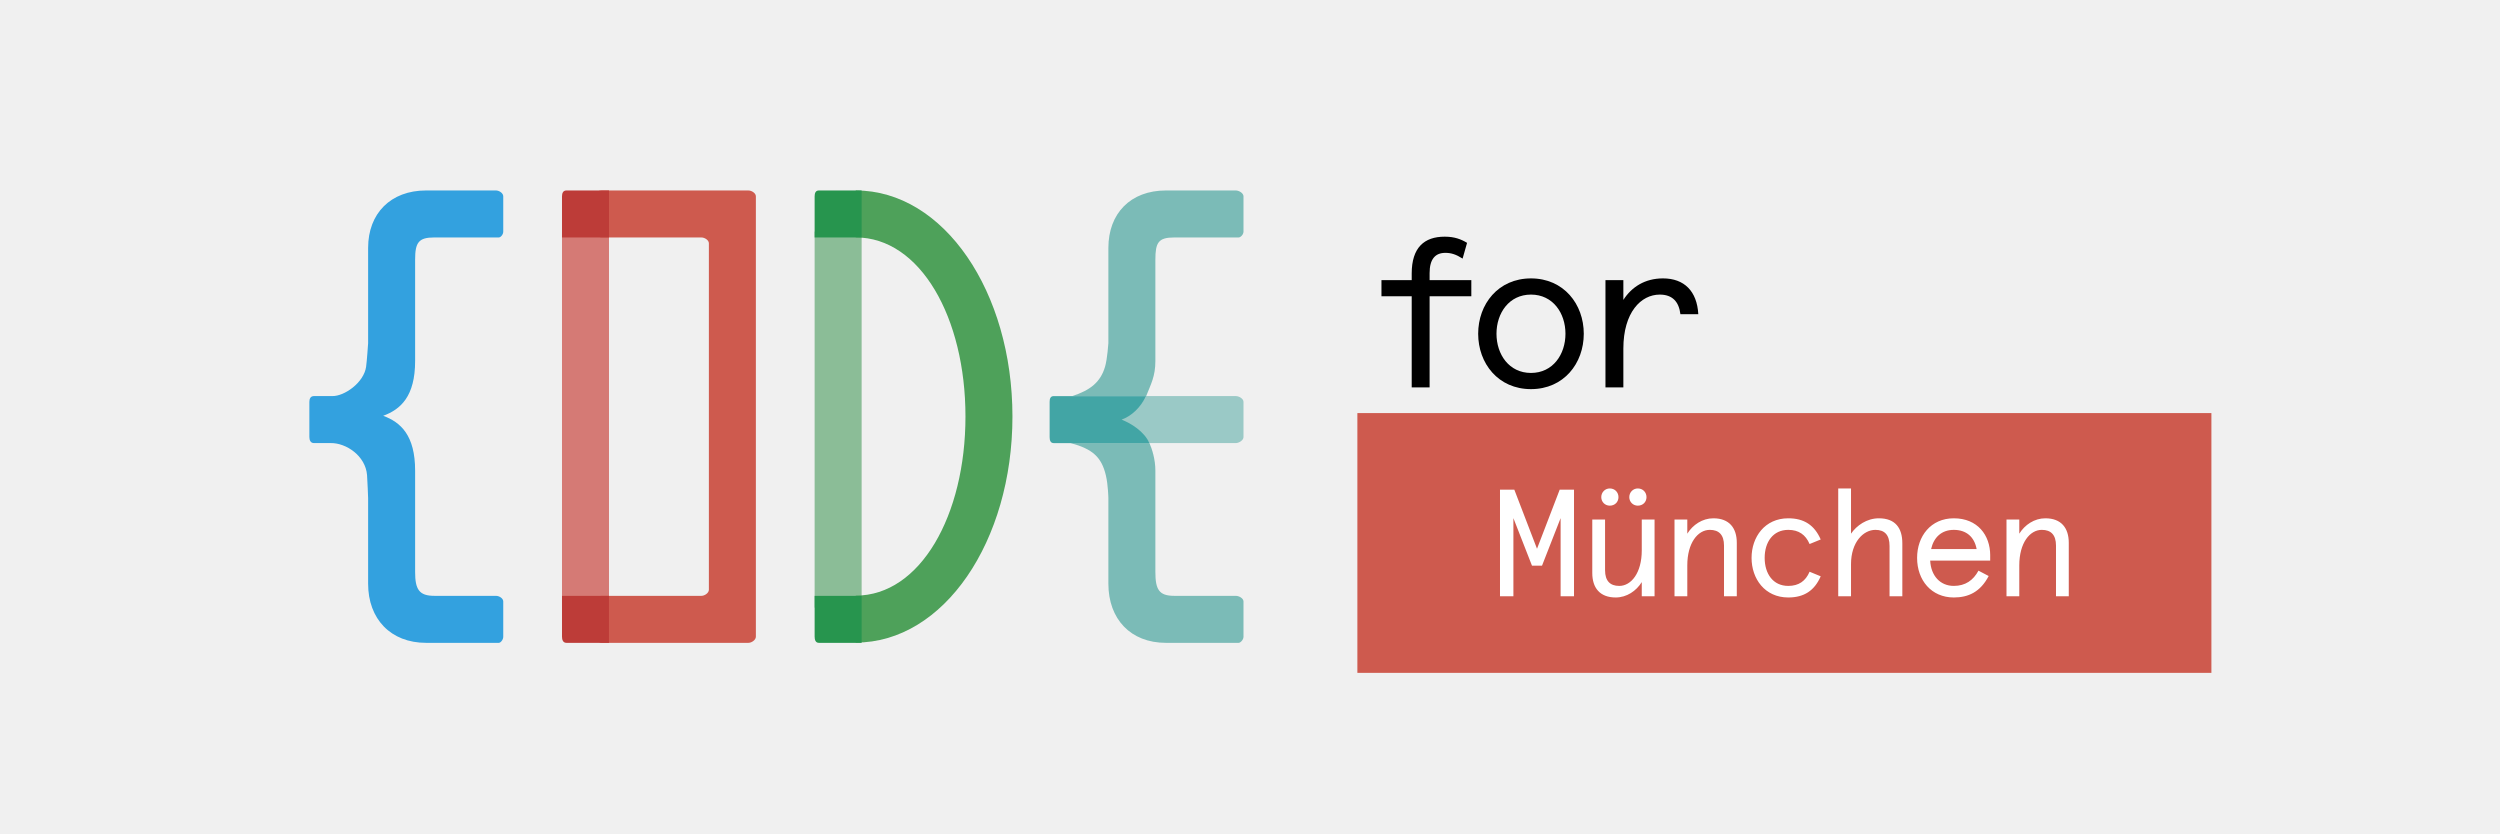
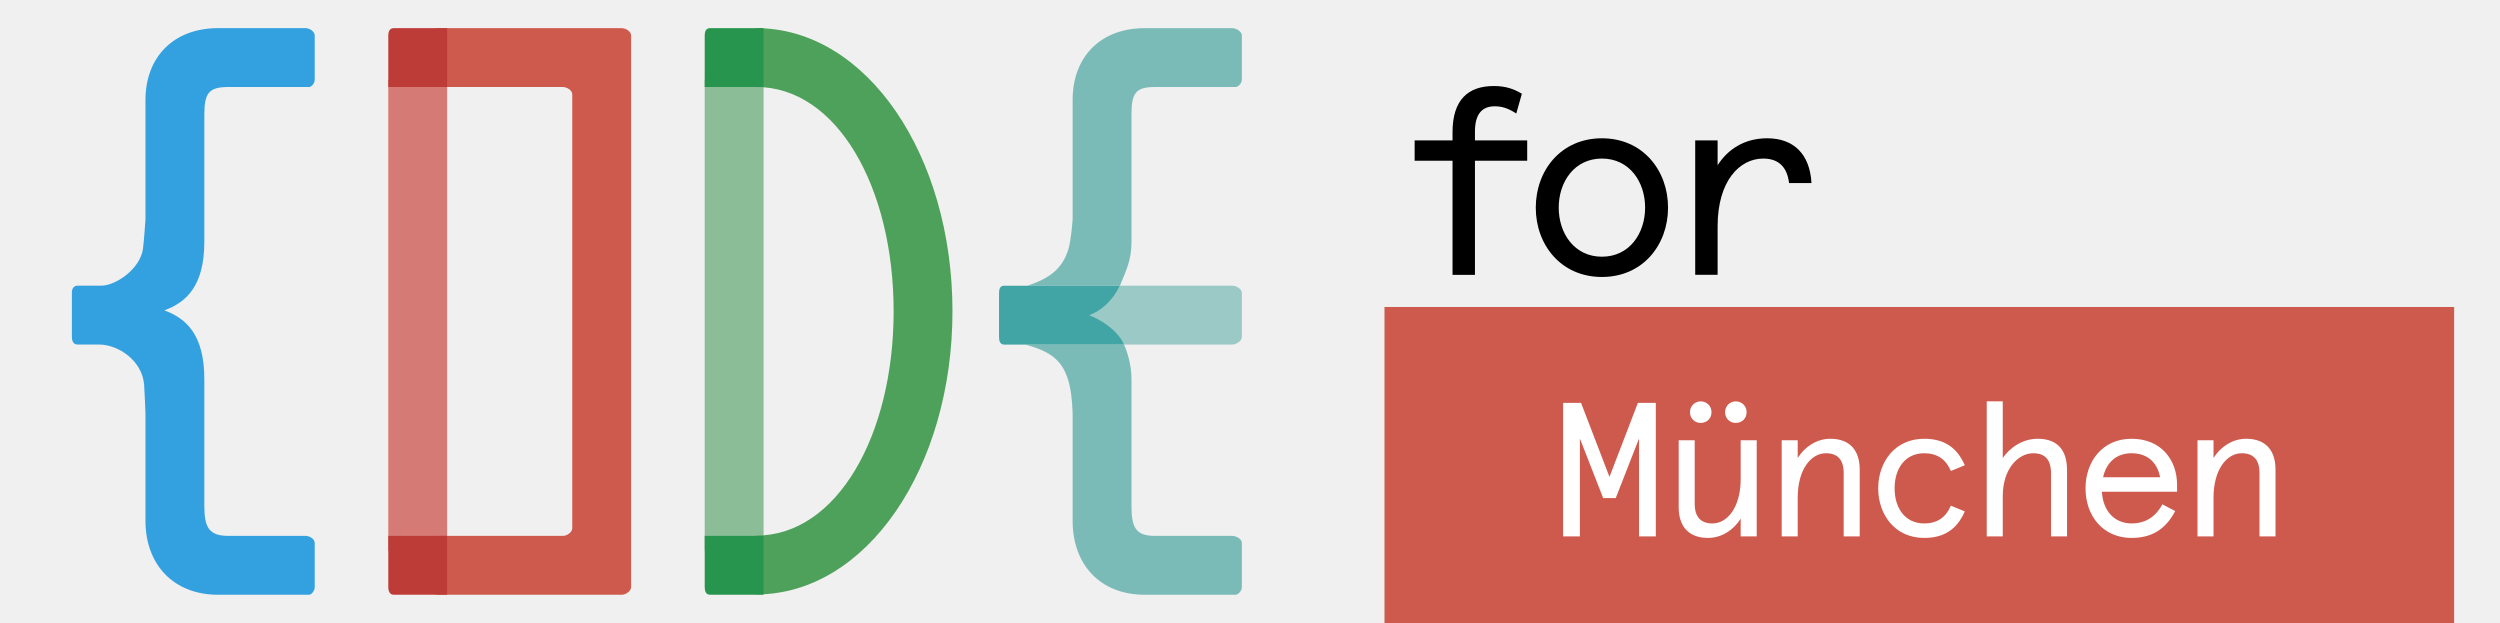
- <svg xmlns="http://www.w3.org/2000/svg" version="1.1" id="Ebene_1" x="0px" y="0px" width="297.64px" height="99.21px" viewBox="0 0 297.64 99.21" enable-background="new 0 0 297.64 99.21" xml:space="preserve">
-   <path d="M174.132,30.788c-0.787-0.507-1.37-0.684-2.054-0.684c-1.217,0-1.875,0.761-1.875,2.41v0.834h4.967v1.928h-4.967v10.849  h-2.131V35.276h-3.601v-1.928h3.601v-0.785c0-3.093,1.495-4.386,3.929-4.386c1.167,0,1.952,0.305,2.662,0.735L174.132,30.788z" />
-   <path d="M182.272,44.401c2.611,0,4.106-2.206,4.106-4.665c0-2.458-1.495-4.664-4.106-4.664c-2.61,0-4.106,2.206-4.106,4.664  C178.166,42.195,179.662,44.401,182.272,44.401 M182.272,33.145c3.902,0,6.286,3.068,6.286,6.592c0,3.524-2.384,6.591-6.286,6.591  c-3.903,0-6.287-3.067-6.287-6.591C175.985,36.212,178.369,33.145,182.272,33.145" />
-   <path d="M200.062,37.404c-0.177-1.47-0.938-2.331-2.458-2.331c-2.23,0-4.334,2.103-4.334,6.439v4.612h-2.13V33.348h2.13v2.358  c0.989-1.547,2.584-2.562,4.714-2.562c2.536,0,4.056,1.522,4.209,4.26H200.062z" />
-   <polygon fill="#D57A75" points="66.909,27.572 66.909,28.268 66.909,72.338 70.595,72.338 71.625,72.338 72.504,72.338   72.504,27.572 " />
+ <svg xmlns="http://www.w3.org/2000/svg" version="1.1" id="Ebene_1" x="0px" y="0px" viewBox="30 20 237.64 59.21" xml:space="preserve">
+   <path d="M174.132,30.788c-0.787-0.507-1.37-0.684-2.054-0.684c-1.217,0-1.875,0.761-1.875,2.41v0.834h4.967v1.928h-4.967v10.849     h-2.131V35.276h-3.601v-1.928h3.601v-0.785c0-3.093,1.495-4.386,3.929-4.386c1.167,0,1.952,0.305,2.662,0.735L174.132,30.788z" />
+   <path d="M182.272,44.401c2.611,0,4.106-2.206,4.106-4.665c0-2.458-1.495-4.664-4.106-4.664c-2.61,0-4.106,2.206-4.106,4.664     C178.166,42.195,179.662,44.401,182.272,44.401 M182.272,33.145c3.902,0,6.286,3.068,6.286,6.592c0,3.524-2.384,6.591-6.286,6.591     c-3.903,0-6.287-3.067-6.287-6.591C175.985,36.212,178.369,33.145,182.272,33.145" />
+   <path d="M200.062,37.404c-0.177-1.47-0.938-2.331-2.458-2.331c-2.23,0-4.334,2.103-4.334,6.439v4.612h-2.13V33.348h2.13v2.358     c0.989-1.547,2.584-2.562,4.714-2.562c2.536,0,4.056,1.522,4.209,4.26H200.062z" />
+   <polygon fill="#D57A75" points="66.909,27.572 66.909,28.268 66.909,72.338 70.595,72.338 71.625,72.338 72.504,72.338     72.504,27.572 " />
  <g>
-     <path fill="#CE5A4E" d="M89.102,76.535c0.384,0,0.889-0.348,0.889-0.73v-52.43c0-0.383-0.505-0.698-0.889-0.698H71.625   c-0.384,0-0.519,0.157-0.519,0.349v1.048v3.496c0,0.384,0.135,0.702,0.519,0.702h11.884c0.384,0,0.887,0.311,0.887,0.696v41.246   c0,0.383-0.503,0.725-0.887,0.725H71.625c-0.384,0-0.519,0.131-0.519,0.324v1.047v3.496c0,0.383,0.135,0.73,0.519,0.73H89.102z" />
+     <path fill="#CE5A4E" d="M89.102,76.535c0.384,0,0.889-0.348,0.889-0.73v-52.43c0-0.383-0.505-0.698-0.889-0.698H71.625         c-0.384,0-0.519,0.157-0.519,0.349v1.048v3.496c0,0.384,0.135,0.702,0.519,0.702h11.884c0.384,0,0.887,0.311,0.887,0.696v41.246         c0,0.383-0.503,0.725-0.887,0.725H71.625c-0.384,0-0.519,0.131-0.519,0.324v1.047v3.496c0,0.383,0.135,0.73,0.519,0.73H89.102z" />
  </g>
  <polygon fill="#8BBD97" points="96.986,27.572 96.986,28.268 96.986,72.338 101.684,72.338 102.582,72.338 102.582,27.572 " />
  <g>
-     <path fill="#4EA15A" d="M101.882,76.504v-5.592c7.694,0,13.063-9.566,13.063-21.322c0-11.757-5.369-21.322-13.063-21.322v-5.593   c10.492,0,18.656,12.074,18.656,26.915C120.538,64.43,112.374,76.504,101.882,76.504" />
-     <path fill="#33A1DF" d="M43.827,59.307v7.713v2.48c0,4.184,2.678,7.035,6.909,7.035h1.19h3.425h4.04   c0.193,0,0.524-0.348,0.524-0.73v-4.195c0-0.383-0.489-0.672-0.873-0.672h-4.017h-2.05h-1.27c-1.81,0-2.282-0.77-2.282-2.838   v-1.229v-6.729v-4.104c0-4.217-1.715-5.771-3.803-6.535c2.088-0.763,3.803-2.315,3.803-6.53v-2.914v-7.394v-1.755   c0-2.033,0.405-2.64,2.282-2.64h1.58h2.004h4.102c0.193,0,0.524-0.318,0.524-0.702v-4.195c0-0.383-0.489-0.698-0.873-0.698h-3.361   H52.51h-1.774c-4.231,0-6.909,2.74-6.909,6.834v2.196v9.146c0,0-0.139,2.1-0.24,2.814c-0.265,1.891-2.582,3.511-4.017,3.491h-2.199   c-0.385,0-0.539,0.3-0.539,0.685v4.195c0,0.383,0.154,0.715,0.539,0.715h2.008c1.832-0.025,4.145,1.518,4.321,3.82   C43.753,57.24,43.827,59.307,43.827,59.307" />
-     <path fill="#BD3C38" d="M71.625,22.676h-1.982H67.43c-0.384,0-0.521,0.315-0.521,0.699v1.291v2.903v0.703h0.521h4.195h0.88v-0.703   v-4.194v-0.699H71.625z" />
-     <path fill="#BD3C38" d="M66.909,71.611v1.98v2.213c0,0.385,0.137,0.73,0.521,0.73h1.292h2.903h0.879v-0.73v-4.193v-0.672h-0.879   H67.43h-0.521V71.611z" />
-     <path fill="#27954E" d="M101.684,22.676h-1.981H97.49c-0.384,0-0.504,0.315-0.504,0.699v1.291v2.903v0.703h0.504h4.194h0.898   v-0.703v-4.194v-0.699H101.684z" />
-     <path fill="#27954E" d="M96.986,71.611v1.98v2.213c0,0.385,0.12,0.73,0.504,0.73h1.291h2.903h0.898v-0.73v-4.193v-0.672h-0.898   H97.49h-0.504V71.611z" />
-     <path fill="#7BBBB7" d="M131.959,59.307v7.713v2.48c0,4.184,2.627,7.035,6.859,7.035h1.19h3.425h4.04   c0.193,0,0.573-0.348,0.573-0.73v-4.195c0-0.383-0.538-0.672-0.922-0.672h-4.018h-2.05h-1.268c-1.81,0-2.233-0.77-2.233-2.838   v-1.229v-6.729v-4.104c0-1.357-0.398-2.586-0.708-3.287h-9.387c2.579,0.701,3.681,1.623,4.207,3.869   C131.929,57.74,131.959,59.307,131.959,59.307" />
-     <path fill="#7BBBB7" d="M131.562,43.665c-0.542,1.832-1.751,2.793-3.91,3.493h8.807c0.547-1.399,1.096-2.333,1.096-4.184v-2.913   v-7.394v-1.756c0-2.032,0.355-2.639,2.233-2.639h1.579h2.003h4.103c0.193,0,0.573-0.318,0.573-0.702v-4.195   c0-0.384-0.538-0.699-0.922-0.699h-3.36h-3.171h-1.775c-4.232,0-6.859,2.741-6.859,6.835v2.196v9.146   C131.959,40.853,131.833,42.751,131.562,43.665" />
-     <path fill="#9AC9C6" d="M132.924,49.999c1.416,0.52,2.969,1.355,3.923,2.753h10.276c0.385,0,0.923-0.332,0.923-0.715v-4.194   c0-0.386-0.538-0.687-0.923-0.687h-10.664C135.759,48.556,134.096,49.571,132.924,49.999" />
-     <path fill="#42A5A5" d="M125.453,47.158c-0.385,0-0.489,0.301-0.489,0.685v4.195c0,0.385,0.104,0.717,0.489,0.717h2.007h9.387   c-0.63-1.4-2.196-2.358-3.314-2.793c1.172-0.43,2.226-1.404,2.926-2.803h-8.808H125.453z" />
+     <path fill="#4EA15A" d="M101.882,76.504v-5.592c7.694,0,13.063-9.566,13.063-21.322c0-11.757-5.369-21.322-13.063-21.322v-5.593         c10.492,0,18.656,12.074,18.656,26.915C120.538,64.43,112.374,76.504,101.882,76.504" />
+     <path fill="#33A1DF" d="M43.827,59.307v7.713v2.48c0,4.184,2.678,7.035,6.909,7.035h1.19h3.425h4.04         c0.193,0,0.524-0.348,0.524-0.73v-4.195c0-0.383-0.489-0.672-0.873-0.672h-4.017h-2.05h-1.27c-1.81,0-2.282-0.77-2.282-2.838         v-1.229v-6.729v-4.104c0-4.217-1.715-5.771-3.803-6.535c2.088-0.763,3.803-2.315,3.803-6.53v-2.914v-7.394v-1.755         c0-2.033,0.405-2.64,2.282-2.64h1.58h2.004h4.102c0.193,0,0.524-0.318,0.524-0.702v-4.195c0-0.383-0.489-0.698-0.873-0.698h-3.361         H52.51h-1.774c-4.231,0-6.909,2.74-6.909,6.834v2.196v9.146c0,0-0.139,2.1-0.24,2.814c-0.265,1.891-2.582,3.511-4.017,3.491h-2.199         c-0.385,0-0.539,0.3-0.539,0.685v4.195c0,0.383,0.154,0.715,0.539,0.715h2.008c1.832-0.025,4.145,1.518,4.321,3.82         C43.753,57.24,43.827,59.307,43.827,59.307" />
+     <path fill="#BD3C38" d="M71.625,22.676h-1.982H67.43c-0.384,0-0.521,0.315-0.521,0.699v1.291v2.903v0.703h0.521h4.195h0.88v-0.703         v-4.194v-0.699H71.625z" />
+     <path fill="#BD3C38" d="M66.909,71.611v1.98v2.213c0,0.385,0.137,0.73,0.521,0.73h1.292h2.903h0.879v-0.73v-4.193v-0.672h-0.879         H67.43h-0.521V71.611z" />
+     <path fill="#27954E" d="M101.684,22.676h-1.981H97.49c-0.384,0-0.504,0.315-0.504,0.699v1.291v2.903v0.703h0.504h4.194h0.898         v-0.703v-4.194v-0.699H101.684z" />
+     <path fill="#27954E" d="M96.986,71.611v1.98v2.213c0,0.385,0.12,0.73,0.504,0.73h1.291h2.903h0.898v-0.73v-4.193v-0.672h-0.898         H97.49h-0.504V71.611z" />
+     <path fill="#7BBBB7" d="M131.959,59.307v7.713v2.48c0,4.184,2.627,7.035,6.859,7.035h1.19h3.425h4.04         c0.193,0,0.573-0.348,0.573-0.73v-4.195c0-0.383-0.538-0.672-0.922-0.672h-4.018h-2.05h-1.268c-1.81,0-2.233-0.77-2.233-2.838         v-1.229v-6.729v-4.104c0-1.357-0.398-2.586-0.708-3.287h-9.387c2.579,0.701,3.681,1.623,4.207,3.869         C131.929,57.74,131.959,59.307,131.959,59.307" />
+     <path fill="#7BBBB7" d="M131.562,43.665c-0.542,1.832-1.751,2.793-3.91,3.493h8.807c0.547-1.399,1.096-2.333,1.096-4.184v-2.913         v-7.394v-1.756c0-2.032,0.355-2.639,2.233-2.639h1.579h2.003h4.103c0.193,0,0.573-0.318,0.573-0.702v-4.195         c0-0.384-0.538-0.699-0.922-0.699h-3.36h-3.171h-1.775c-4.232,0-6.859,2.741-6.859,6.835v2.196v9.146         C131.959,40.853,131.833,42.751,131.562,43.665" />
+     <path fill="#9AC9C6" d="M132.924,49.999c1.416,0.52,2.969,1.355,3.923,2.753h10.276c0.385,0,0.923-0.332,0.923-0.715v-4.194         c0-0.386-0.538-0.687-0.923-0.687h-10.664C135.759,48.556,134.096,49.571,132.924,49.999" />
+     <path fill="#42A5A5" d="M125.453,47.158c-0.385,0-0.489,0.301-0.489,0.685v4.195c0,0.385,0.104,0.717,0.489,0.717h2.007h9.387         c-0.63-1.4-2.196-2.358-3.314-2.793c1.172-0.43,2.226-1.404,2.926-2.803h-8.808H125.453z" />
  </g>
  <rect x="161.604" y="49.18" fill="#CE5A4E" width="101.677" height="30.928" />
  <g>
-     <path fill="#FFFFFF" d="M246.3,64.625c0-1.758-0.887-2.918-2.791-2.918c-1.305,0-2.447,0.777-3.101,1.83v-1.686h-1.522v9.137h1.522   v-3.68c0-2.666,1.251-4.225,2.683-4.225c1.088,0,1.687,0.598,1.687,1.867v6.037h1.522V64.625z M232.612,63.084   c1.486,0,2.447,0.834,2.719,2.285h-5.421C230.218,63.99,231.144,63.084,232.612,63.084 M236.945,66.111   c0-2.393-1.505-4.404-4.333-4.404c-2.738,0-4.37,2.139-4.37,4.713c0,2.666,1.705,4.713,4.37,4.713c1.704,0,3.154-0.633,4.152-2.555   l-1.215-0.637c-0.617,1.145-1.56,1.814-2.938,1.814c-1.613,0-2.72-1.197-2.811-3.01h7.144V66.111z M226.484,64.68   c0-1.812-0.834-2.973-2.792-2.973c-1.434,0-2.648,0.852-3.318,1.83v-5.385h-1.522v12.836h1.522v-3.824   c0-2.611,1.469-4.08,2.901-4.08c1.106,0,1.687,0.598,1.687,1.922v5.982h1.522V64.68z M215.442,68.068   c-0.471,1.107-1.287,1.688-2.538,1.688c-1.813,0-2.81-1.451-2.81-3.336s0.996-3.336,2.81-3.336c1.251,0,2.067,0.58,2.538,1.686   l1.324-0.543c-0.744-1.705-1.977-2.52-3.862-2.52c-2.792,0-4.37,2.229-4.37,4.713s1.578,4.713,4.37,4.713   c1.886,0,3.118-0.814,3.862-2.52L215.442,68.068z M206.776,64.625c0-1.758-0.889-2.918-2.792-2.918   c-1.306,0-2.448,0.777-3.101,1.83v-1.686h-1.523v9.137h1.523v-3.68c0-2.666,1.25-4.225,2.684-4.225   c1.088,0,1.686,0.598,1.686,1.867v6.037h1.523V64.625z M193.977,59.186c0,0.58,0.452,1.016,1.015,1.016   c0.598,0,1.034-0.436,1.034-1.016s-0.437-1.033-1.034-1.033C194.429,58.152,193.977,58.605,193.977,59.186 M190.641,59.186   c0,0.58,0.452,1.016,1.015,1.016c0.598,0,1.033-0.436,1.033-1.016s-0.436-1.033-1.033-1.033   C191.093,58.152,190.641,58.605,190.641,59.186 M189.57,68.215c0,1.758,0.888,2.918,2.792,2.918c1.307,0,2.448-0.779,3.1-1.83   v1.686h1.523v-9.137h-1.523v3.68c0,2.666-1.25,4.225-2.683,4.225c-1.088,0-1.687-0.598-1.687-1.867v-6.037h-1.522V68.215z    M178.583,58.297v12.691h1.596v-9.301l2.212,5.656h1.196l2.213-5.656v9.301h1.595V58.297h-1.704l-2.701,7.035l-2.701-7.035H178.583   z" />
+     <path fill="#FFFFFF" d="M246.3,64.625c0-1.758-0.887-2.918-2.791-2.918c-1.305,0-2.447,0.777-3.101,1.83v-1.686h-1.522v9.137h1.522         v-3.68c0-2.666,1.251-4.225,2.683-4.225c1.088,0,1.687,0.598,1.687,1.867v6.037h1.522V64.625z M232.612,63.084         c1.486,0,2.447,0.834,2.719,2.285h-5.421C230.218,63.99,231.144,63.084,232.612,63.084 M236.945,66.111         c0-2.393-1.505-4.404-4.333-4.404c-2.738,0-4.37,2.139-4.37,4.713c0,2.666,1.705,4.713,4.37,4.713c1.704,0,3.154-0.633,4.152-2.555         l-1.215-0.637c-0.617,1.145-1.56,1.814-2.938,1.814c-1.613,0-2.72-1.197-2.811-3.01h7.144V66.111z M226.484,64.68         c0-1.812-0.834-2.973-2.792-2.973c-1.434,0-2.648,0.852-3.318,1.83v-5.385h-1.522v12.836h1.522v-3.824         c0-2.611,1.469-4.08,2.901-4.08c1.106,0,1.687,0.598,1.687,1.922v5.982h1.522V64.68z M215.442,68.068         c-0.471,1.107-1.287,1.688-2.538,1.688c-1.813,0-2.81-1.451-2.81-3.336s0.996-3.336,2.81-3.336c1.251,0,2.067,0.58,2.538,1.686         l1.324-0.543c-0.744-1.705-1.977-2.52-3.862-2.52c-2.792,0-4.37,2.229-4.37,4.713s1.578,4.713,4.37,4.713         c1.886,0,3.118-0.814,3.862-2.52L215.442,68.068z M206.776,64.625c0-1.758-0.889-2.918-2.792-2.918         c-1.306,0-2.448,0.777-3.101,1.83v-1.686h-1.523v9.137h1.523v-3.68c0-2.666,1.25-4.225,2.684-4.225         c1.088,0,1.686,0.598,1.686,1.867v6.037h1.523V64.625z M193.977,59.186c0,0.58,0.452,1.016,1.015,1.016         c0.598,0,1.034-0.436,1.034-1.016s-0.437-1.033-1.034-1.033C194.429,58.152,193.977,58.605,193.977,59.186 M190.641,59.186         c0,0.58,0.452,1.016,1.015,1.016c0.598,0,1.033-0.436,1.033-1.016s-0.436-1.033-1.033-1.033         C191.093,58.152,190.641,58.605,190.641,59.186 M189.57,68.215c0,1.758,0.888,2.918,2.792,2.918c1.307,0,2.448-0.779,3.1-1.83         v1.686h1.523v-9.137h-1.523v3.68c0,2.666-1.25,4.225-2.683,4.225c-1.088,0-1.687-0.598-1.687-1.867v-6.037h-1.522V68.215z          M178.583,58.297v12.691h1.596v-9.301l2.212,5.656h1.196l2.213-5.656v9.301h1.595V58.297h-1.704l-2.701,7.035l-2.701-7.035H178.583         z" />
  </g>
</svg>
